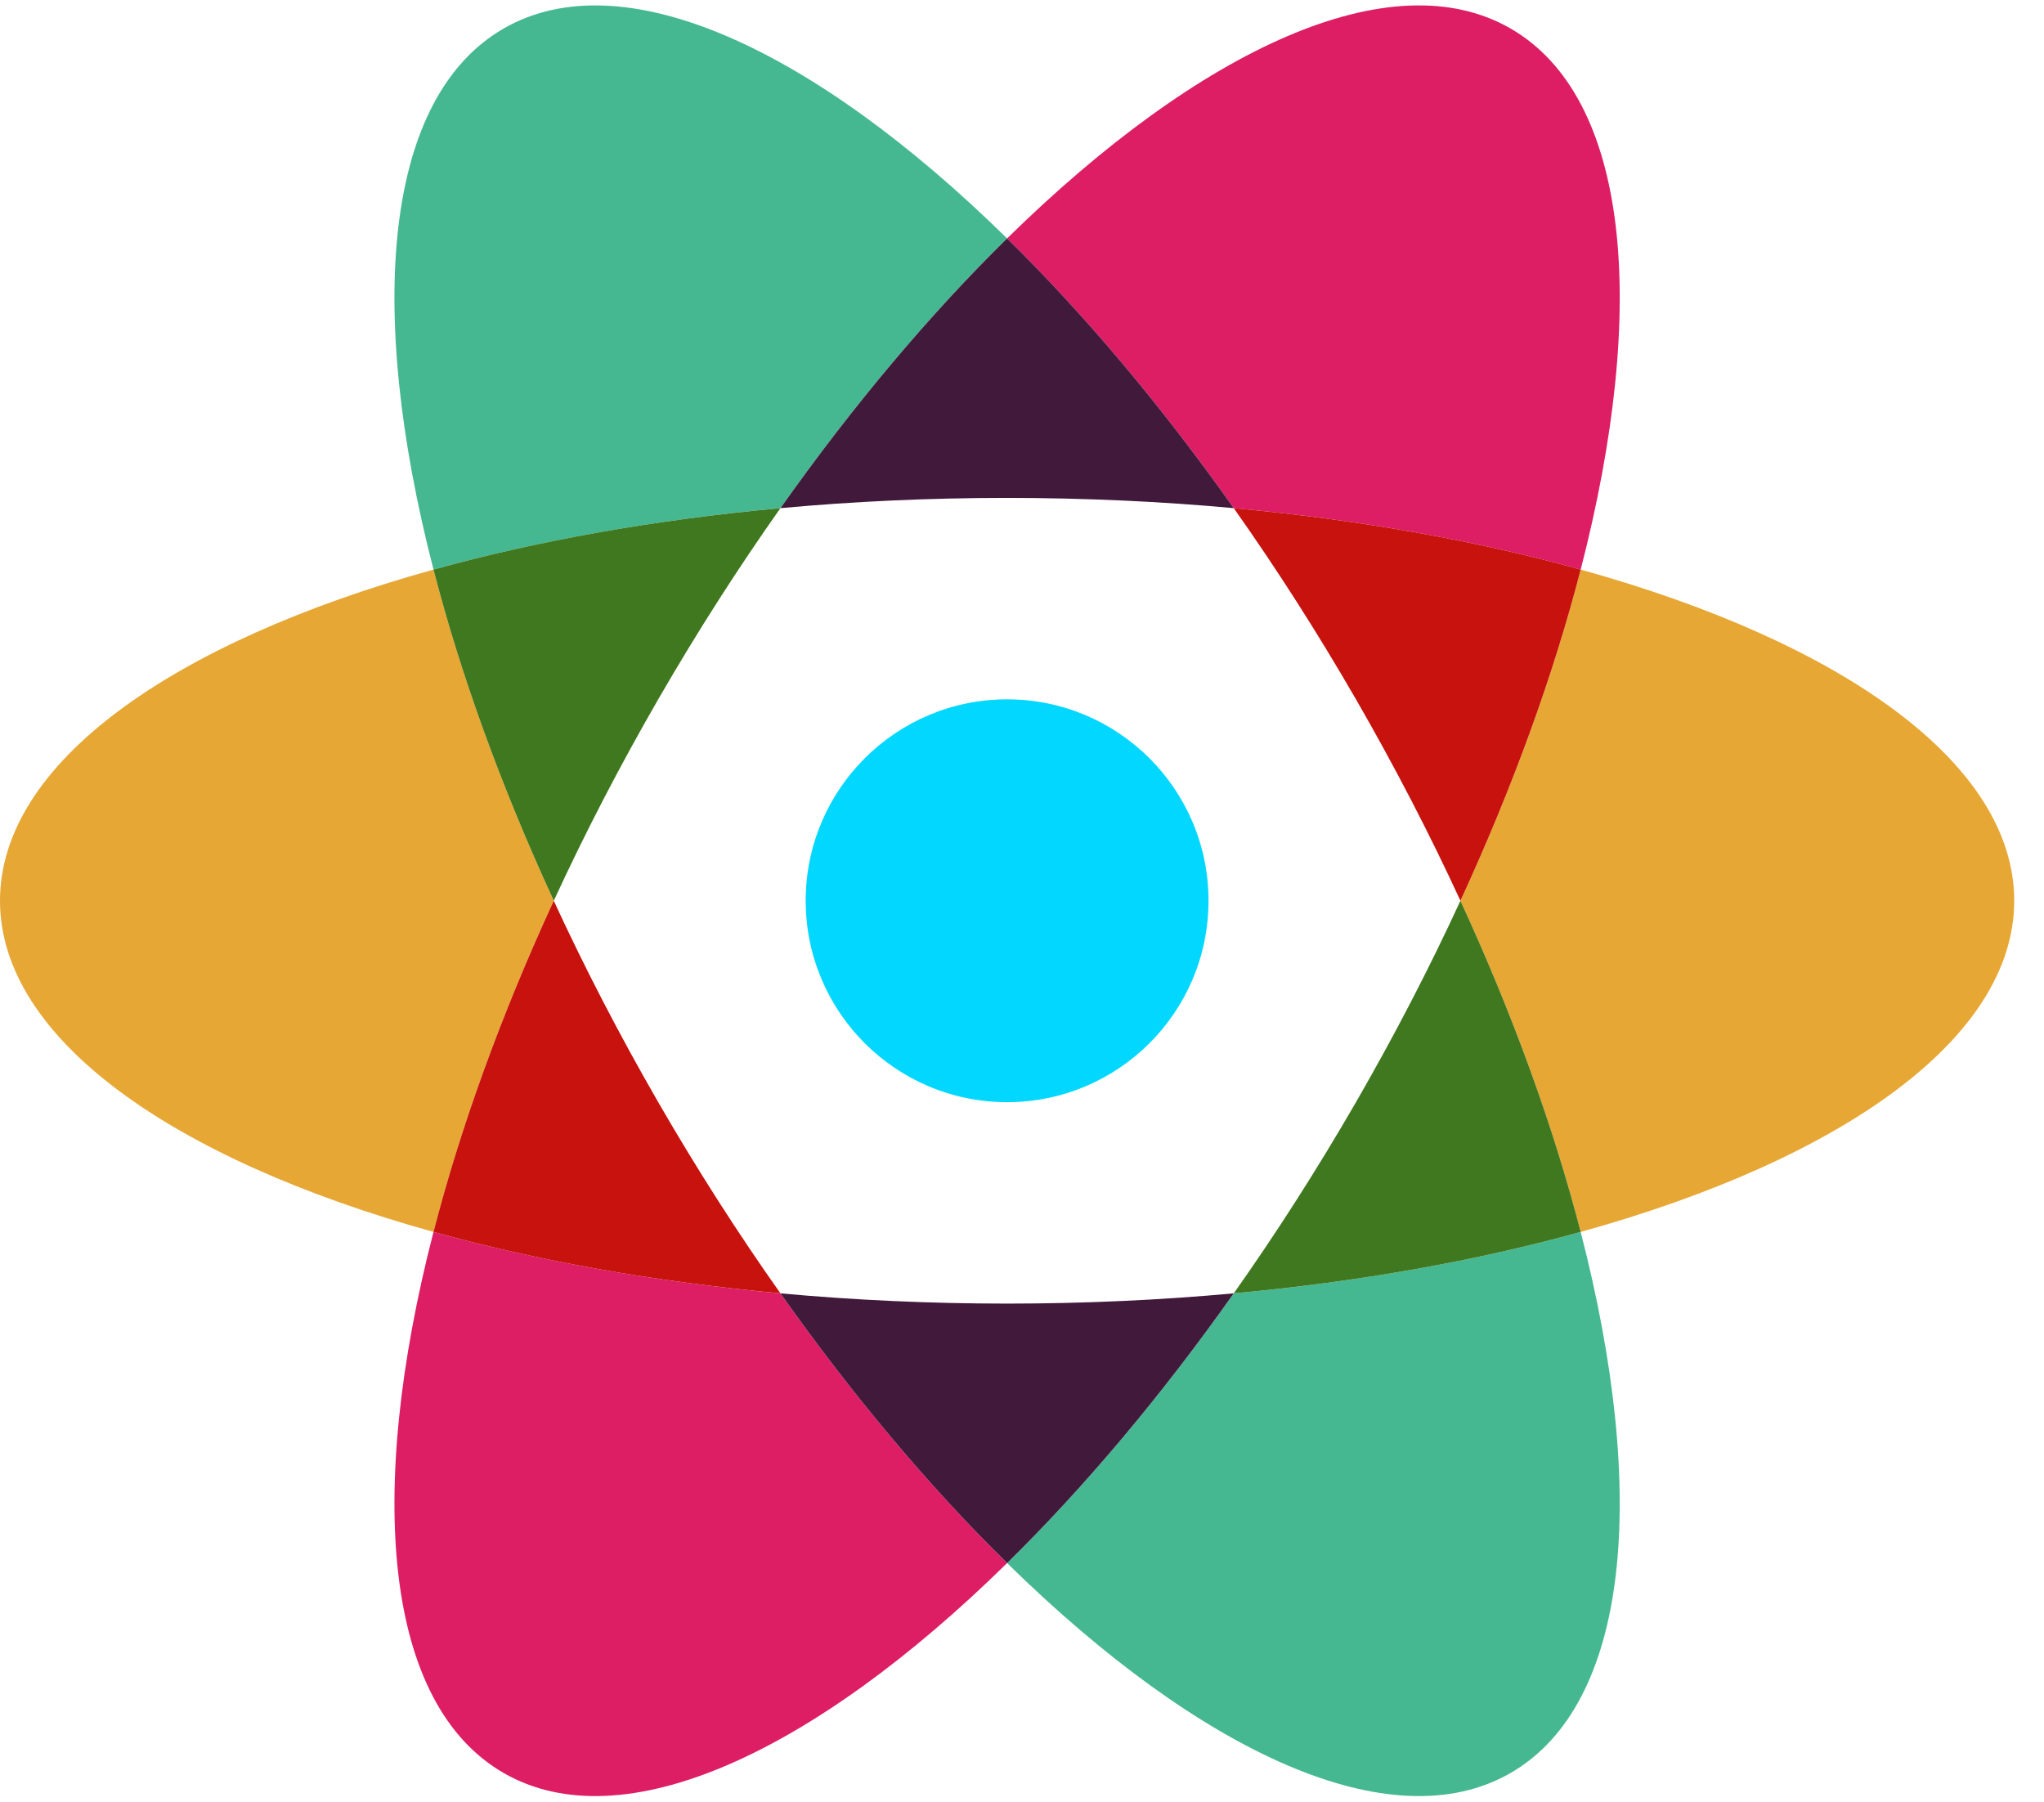
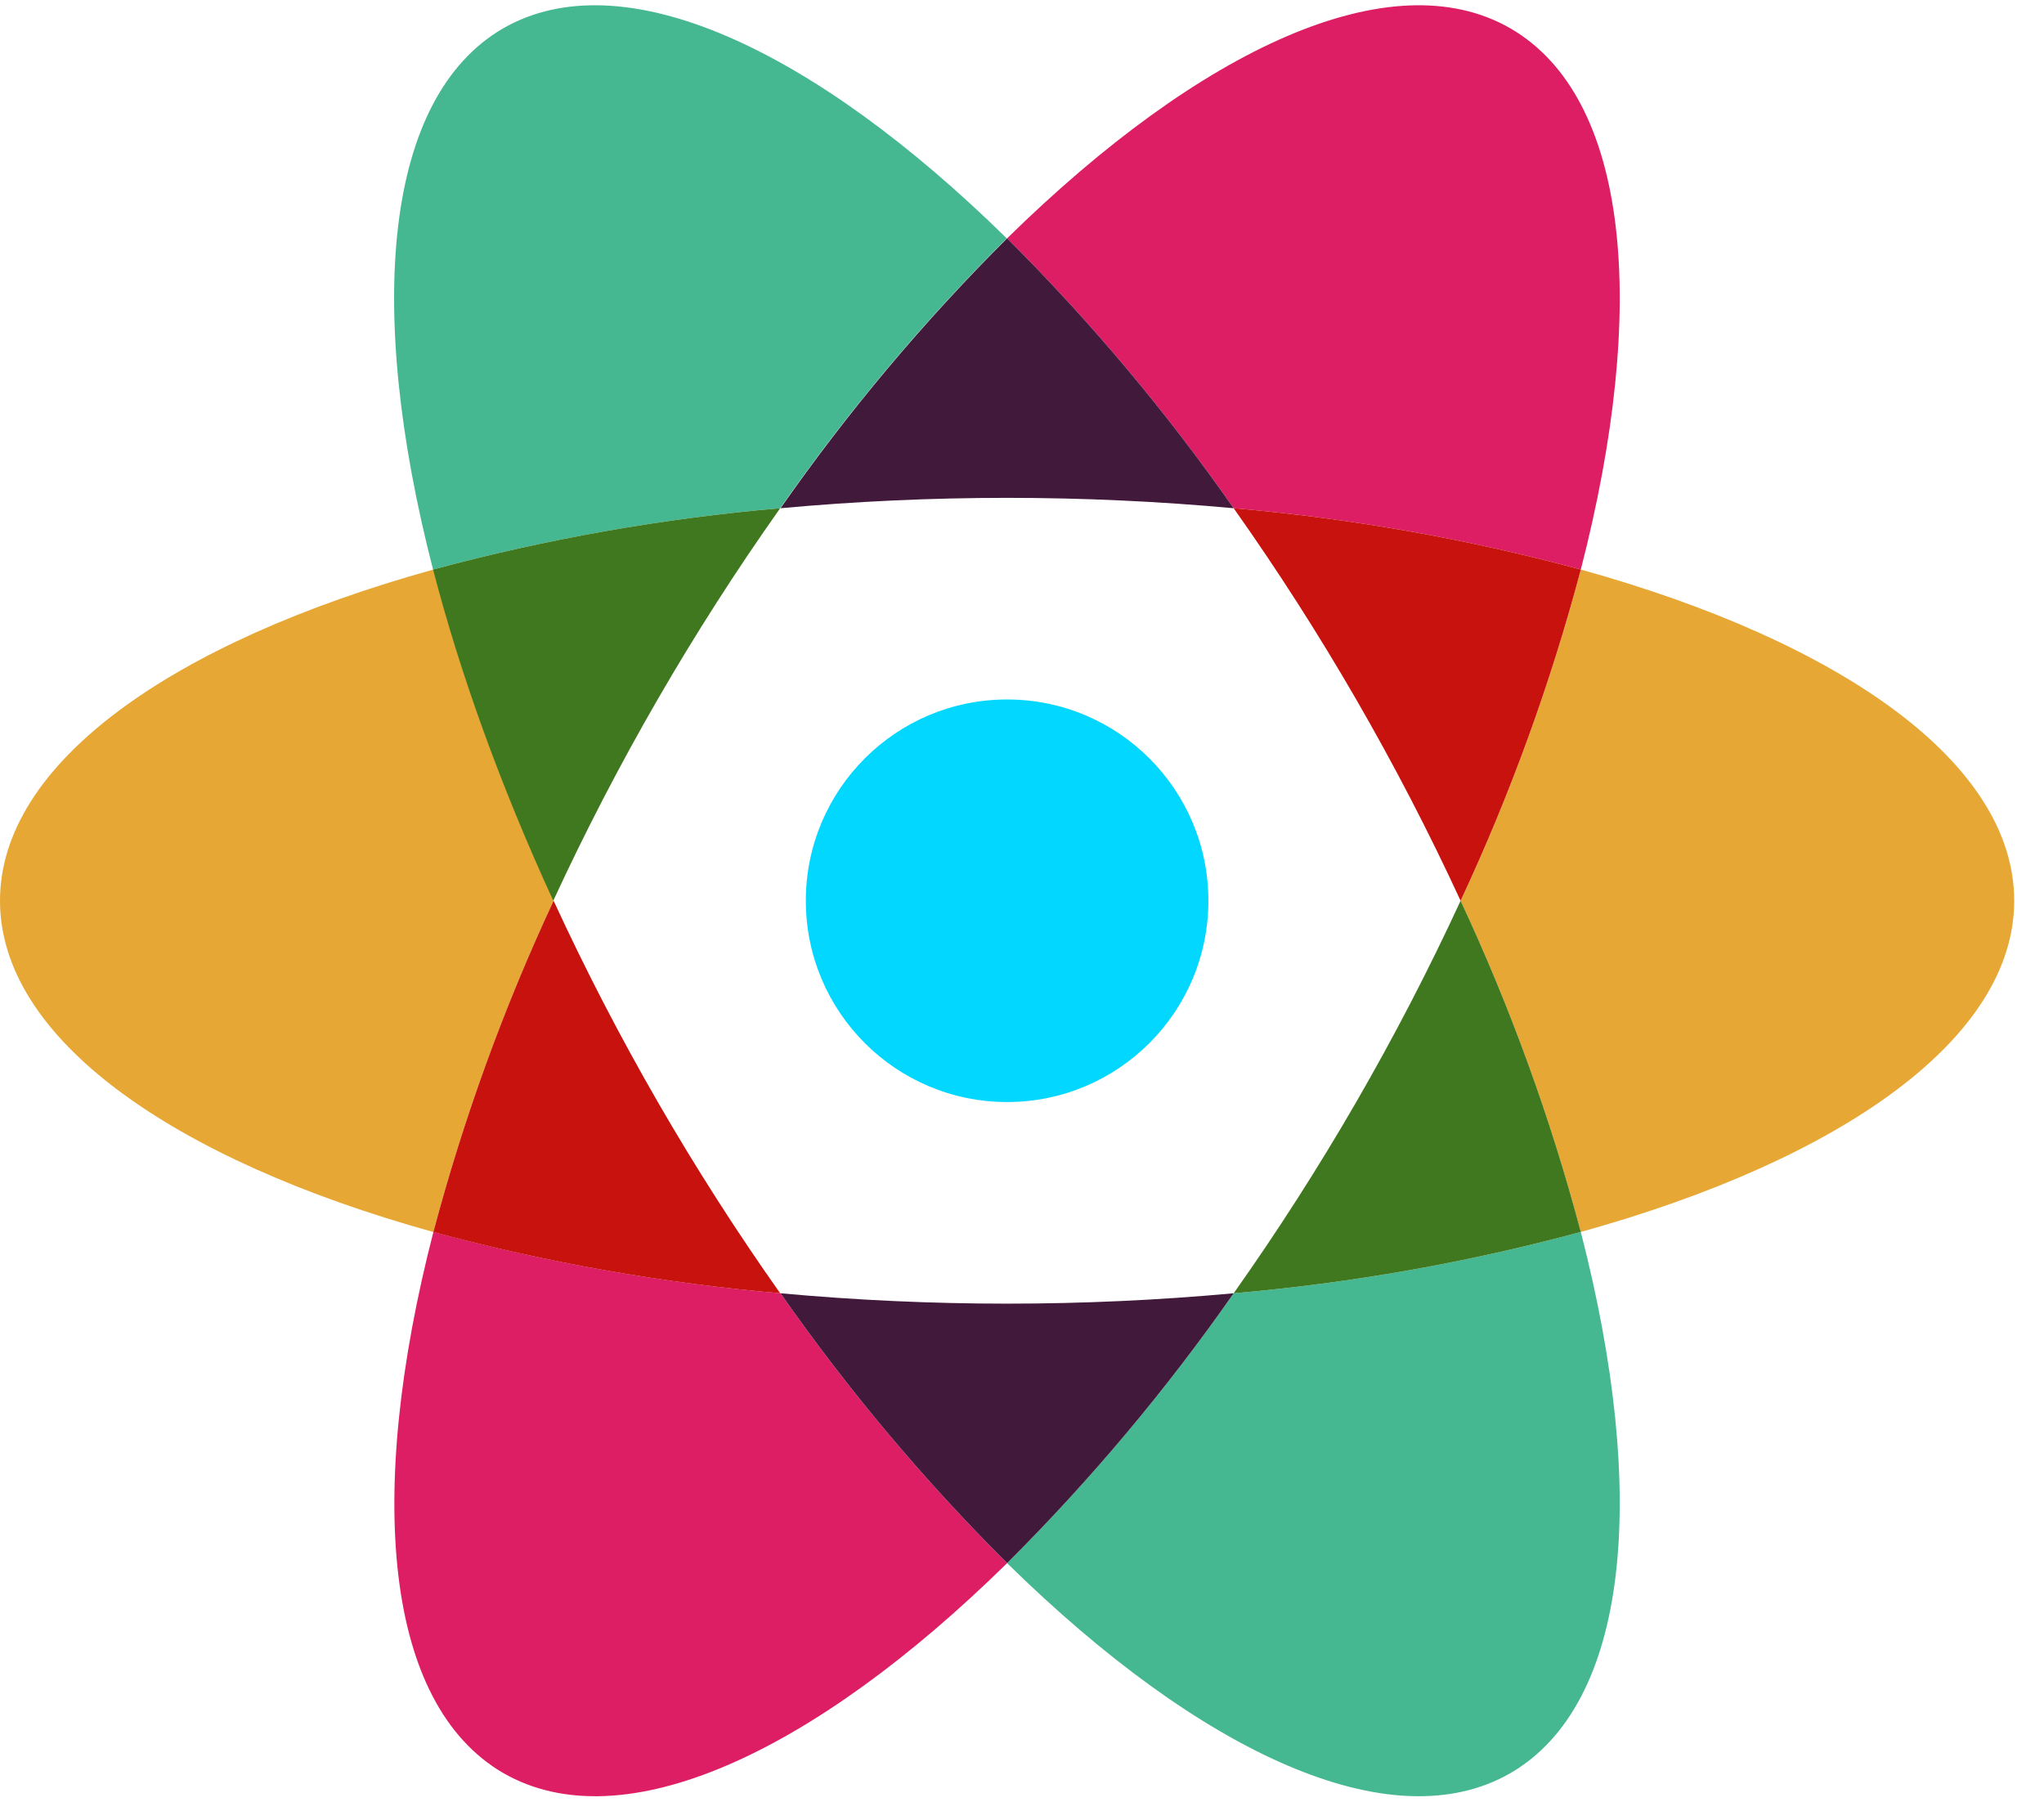
- <svg xmlns="http://www.w3.org/2000/svg" width="59px" height="52px" viewBox="0 0 59 52" version="1.1">
-   <g id="Landing-Page" stroke="none" stroke-width="1" fill="none" fill-rule="evenodd">
-     <g id="Landing-Page-Final" transform="translate(-32, -28)">
-       <g id="Group-2" transform="translate(32, 24)">
-         <g id="Tips">
-           <path d="M45.626,20.441 C53.188,22.541 58.14,26.039 58.14,30 C58.14,33.961 53.188,37.459 45.626,39.559 C44.853,36.564 43.688,33.327 42.155,30 C43.688,26.673 44.853,23.436 45.626,20.441 Z M12.513,39.559 C4.951,37.459 0,33.961 0,30 C0,26.039 4.951,22.541 12.513,20.441 C13.287,23.436 14.451,26.673 15.984,30 C14.451,33.327 13.287,36.564 12.513,39.559 Z" id="Orange" fill="#E6A734" />
-           <path d="M45.626,20.441 C53.188,22.541 58.14,26.039 58.14,30 C58.14,33.961 53.188,37.459 45.626,39.559 C44.853,36.564 43.688,33.327 42.155,30 C43.688,26.673 44.853,23.436 45.626,20.441 Z M12.513,39.559 C4.951,37.459 0,33.961 0,30 C0,26.039 4.951,22.541 12.513,20.441 C13.287,23.436 14.451,26.673 15.984,30 C14.451,33.327 13.287,36.564 12.513,39.559 Z" id="Green" fill="#45B892" transform="translate(29.06977, 30) rotate(60) translate(-29.06977, -30) " />
-           <path d="M45.626,20.441 C53.188,22.541 58.14,26.039 58.14,30 C58.14,33.961 53.188,37.459 45.626,39.559 C44.853,36.564 43.688,33.327 42.155,30 C43.688,26.673 44.853,23.436 45.626,20.441 Z M12.513,39.559 C4.951,37.459 0,33.961 0,30 C0,26.039 4.951,22.541 12.513,20.441 C13.287,23.436 14.451,26.673 15.984,30 C14.451,33.327 13.287,36.564 12.513,39.559 Z" id="Red" fill="#DD1D64" transform="translate(29.06977, 30) rotate(-60) translate(-29.06977, -30) " />
-         </g>
-         <g id="Intersects" transform="translate(10.93023, 9.94186)">
-           <g id="Orange/Red">
-             <path d="M34.696,10.499 C31.716,9.672 28.33,9.062 24.682,8.726 C25.901,10.45 27.085,12.296 28.21,14.244 C29.334,16.193 30.341,18.14 31.225,20.058 C32.758,16.731 33.923,13.494 34.696,10.499 Z M1.583,29.617 C4.563,30.445 7.949,31.055 11.597,31.39 C10.378,29.666 9.194,27.82 8.069,25.872 C6.945,23.924 5.938,21.976 5.054,20.058 C3.521,23.385 2.356,26.622 1.583,29.617 Z" fill="#c7120d" />
-           </g>
-           <g id="Red/Green" transform="translate(18.13953, 20.05814) rotate(-60) translate(-18.13953, -20.05814) ">
-             <path d="M34.696,10.499 C31.716,9.672 28.33,9.062 24.682,8.726 C25.901,10.45 27.085,12.296 28.21,14.244 C29.334,16.193 30.341,18.14 31.225,20.058 C32.758,16.731 33.923,13.494 34.696,10.499 Z M1.583,29.617 C4.563,30.445 7.949,31.055 11.597,31.39 C10.378,29.666 9.194,27.82 8.069,25.872 C6.945,23.924 5.938,21.976 5.054,20.058 C3.521,23.385 2.356,26.622 1.583,29.617 Z" fill="#41193b" />
-           </g>
-           <g id="Green/Orange" transform="translate(18.13953, 20.05814) rotate(60) translate(-18.13953, -20.05814) ">
-             <path d="M34.696,10.499 C31.716,9.672 28.33,9.062 24.682,8.726 C25.901,10.45 27.085,12.296 28.21,14.244 C29.334,16.193 30.341,18.14 31.225,20.058 C32.758,16.731 33.923,13.494 34.696,10.499 Z M1.583,29.617 C4.563,30.445 7.949,31.055 11.597,31.39 C10.378,29.666 9.194,27.82 8.069,25.872 C6.945,23.924 5.938,21.976 5.054,20.058 C3.521,23.385 2.356,26.622 1.583,29.617 Z" fill="#40781f" />
-           </g>
-         </g>
-         <circle id="Oval-19" fill="#02D8FF" cx="29.07" cy="30" r="5.814" />
-       </g>
+ <svg xmlns="http://www.w3.org/2000/svg" viewBox="0 0 59 52">
+   <g fill="none" fill-rule="evenodd" transform="translate(0 -4)">
+     <path fill="#E6A734" d="M45.63 20.44c7.56 2.1 12.51 5.6 12.51 9.56 0 3.96-4.95 7.46-12.51 9.56A57.4 57.4 0 0042.16 30a57.4 57.4 0 003.47-9.56zM12.5 39.56C4.95 37.46 0 33.96 0 30c0-3.96 4.95-7.46 12.51-9.56.78 3 1.94 6.23 3.47 9.56a57.4 57.4 0 00-3.47 9.56z" />
+     <path fill="#45B892" d="M45.63 39.56c1.96 7.6 1.4 13.63-2.03 15.62-3.43 1.98-8.93-.56-14.53-6.06a57.4 57.4 0 006.54-7.79 57.4 57.4 0 0010.02-1.77zM12.5 20.44c-1.96-7.6-1.4-13.63 2.02-15.62 3.44-1.98 8.94.56 14.54 6.06a57.4 57.4 0 00-6.54 7.79 57.4 57.4 0 00-10.02 1.77z" />
+     <path fill="#DD1D64" d="M29.07 10.88c5.6-5.5 11.1-8.04 14.53-6.06 3.43 1.99 3.99 8.02 2.03 15.62a57.4 57.4 0 00-10.02-1.77 57.4 57.4 0 00-6.54-7.79zm0 38.24c-5.6 5.5-11.1 8.04-14.54 6.06-3.43-1.99-3.98-8.02-2.02-15.62a57.4 57.4 0 0010.02 1.77 57.4 57.4 0 006.54 7.79z" />
+     <g>
+       <path fill="#c7120d" d="M45.63 20.44a57.4 57.4 0 00-10.02-1.77A71.54 71.54 0 0142.16 30a57.4 57.4 0 003.47-9.56zM12.5 39.56a57.4 57.4 0 0010.02 1.77A71.54 71.54 0 0115.98 30a57.4 57.4 0 00-3.47 9.56z" />
+       <path fill="#41193b" d="M29.07 10.88a57.4 57.4 0 00-6.54 7.79 71.54 71.54 0 0113.08 0 57.4 57.4 0 00-6.54-7.79zm0 38.24a57.4 57.4 0 006.54-7.79 71.54 71.54 0 01-13.08 0 57.4 57.4 0 006.54 7.79z" />
+       <path fill="#40781f" d="M45.63 39.56A57.4 57.4 0 0042.16 30a71.54 71.54 0 01-6.55 11.33 57.4 57.4 0 0010.02-1.77zM12.5 20.44c.78 3 1.94 6.23 3.47 9.56a71.54 71.54 0 016.55-11.33 57.4 57.4 0 00-10.02 1.77z" />
    </g>
+     <circle cx="29.07" cy="30" r="5.81" fill="#02D8FF" />
  </g>
</svg>
